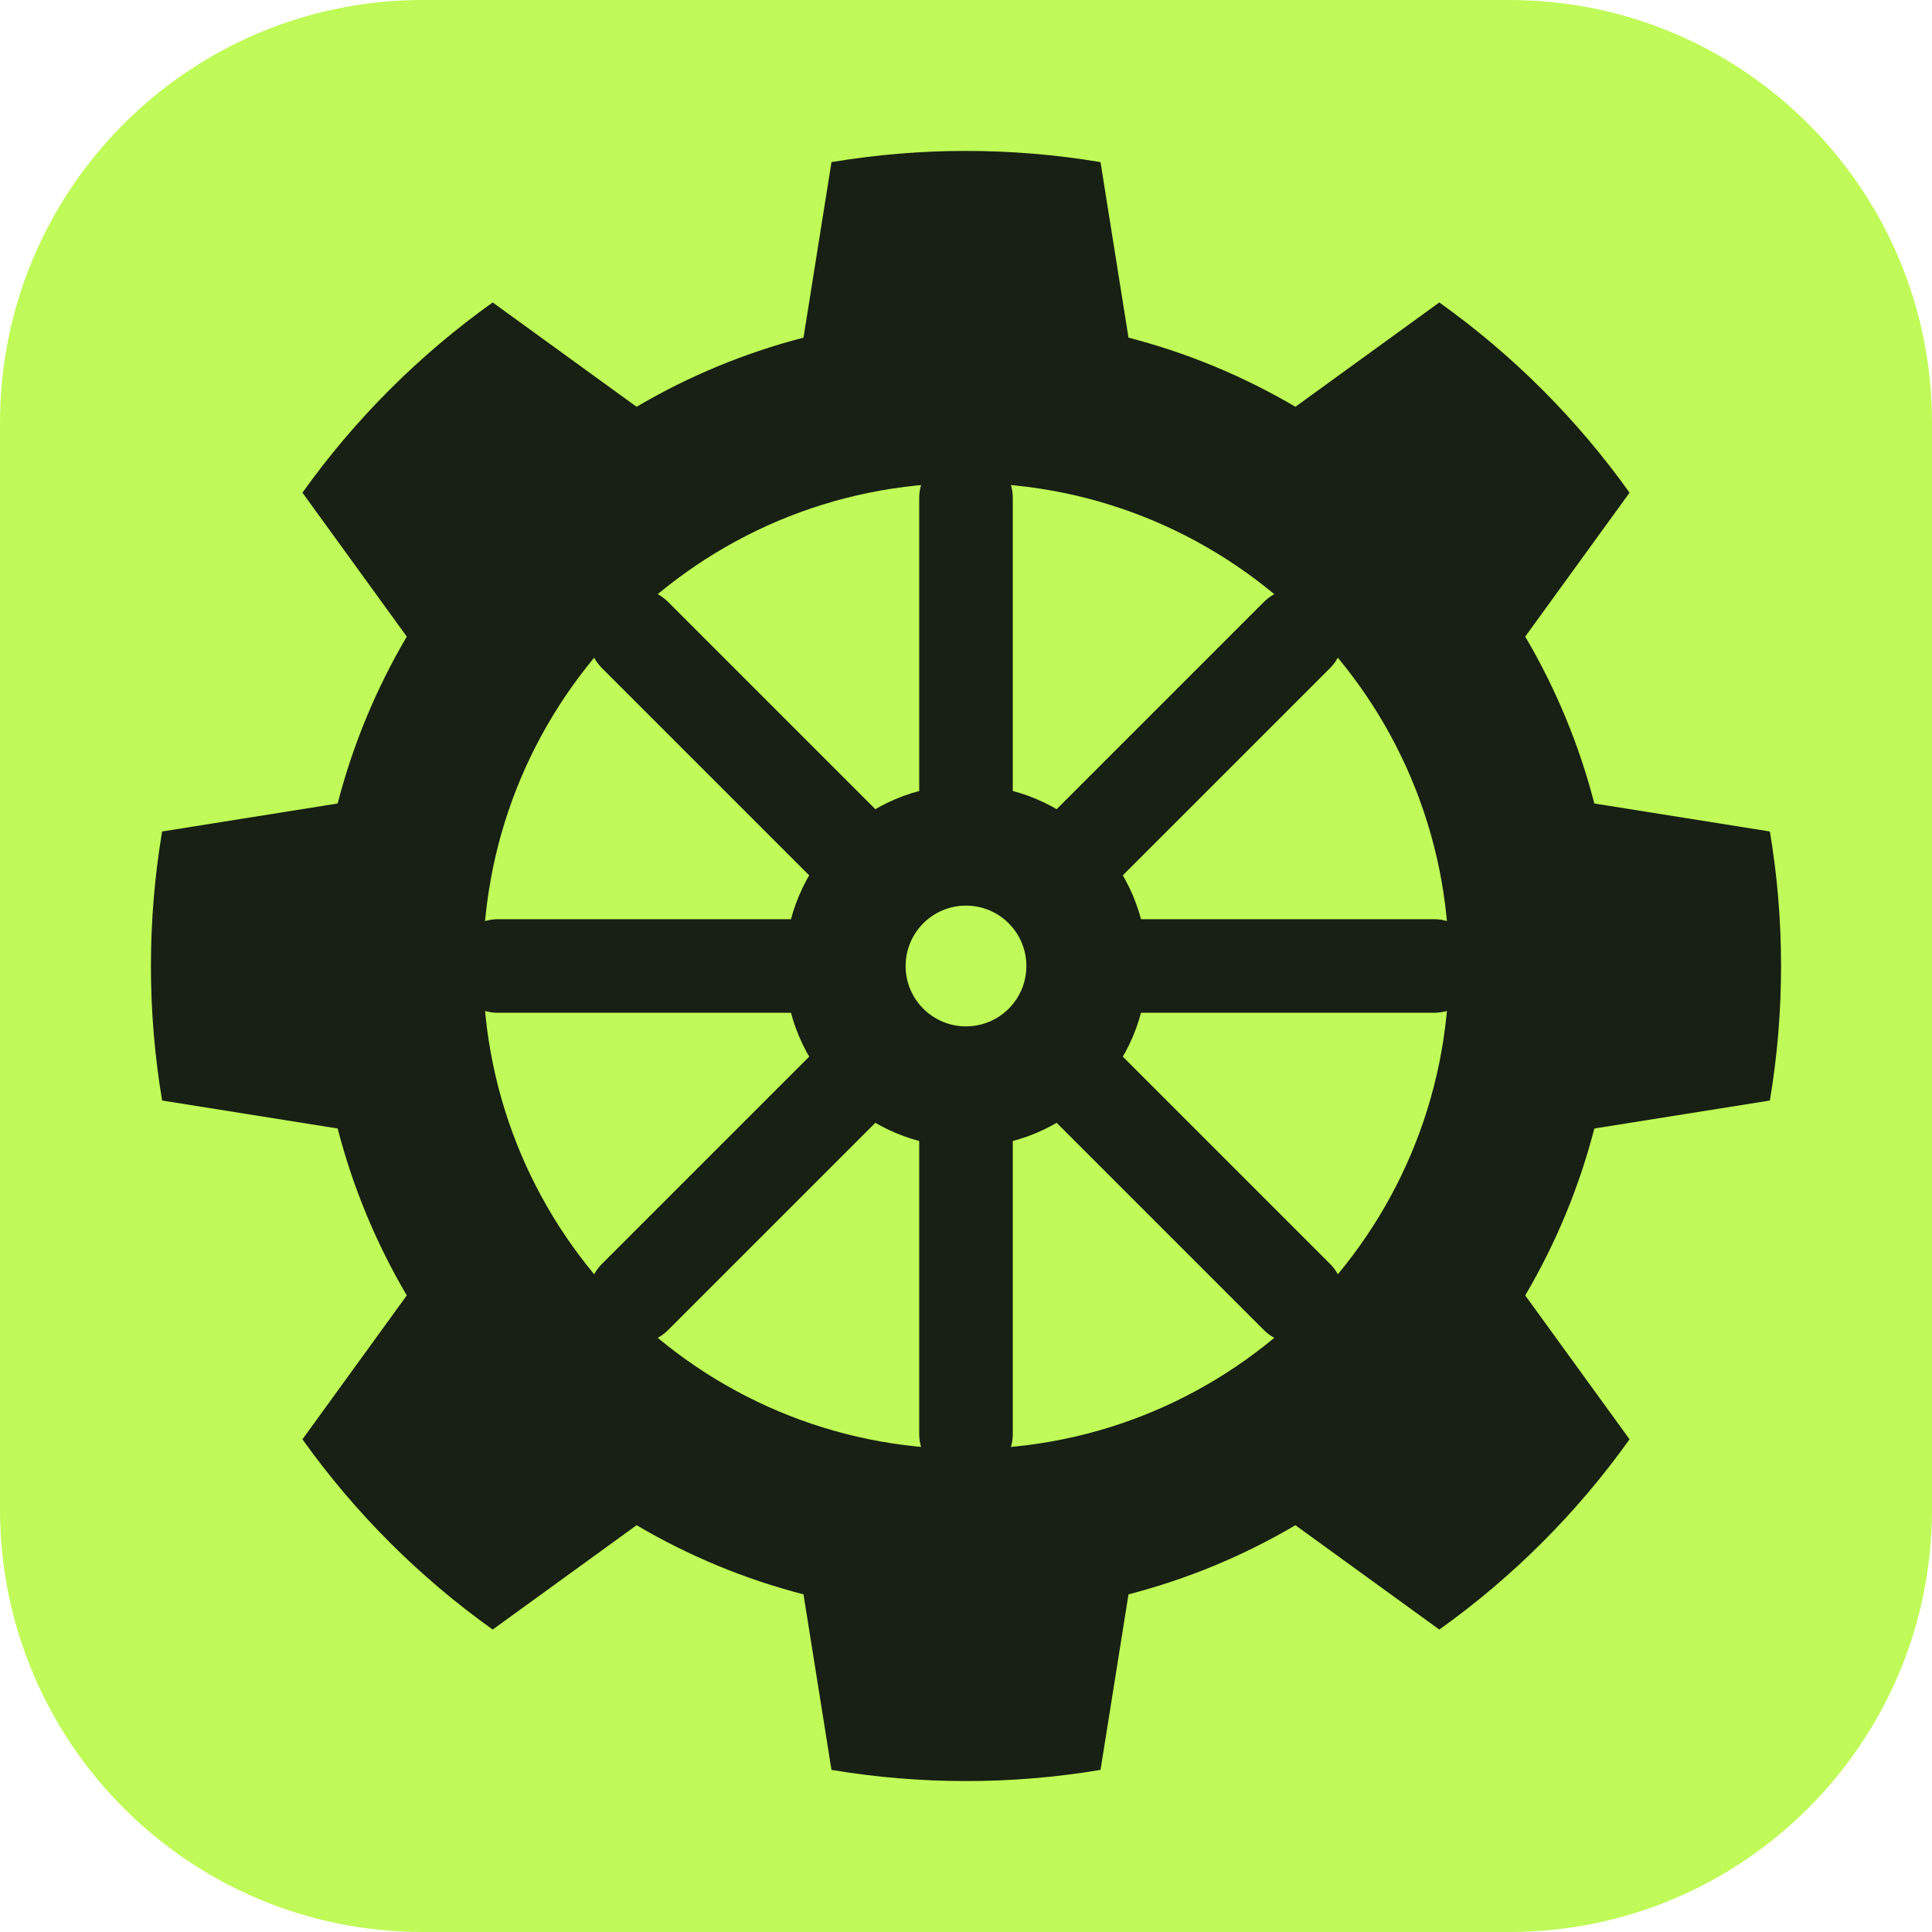
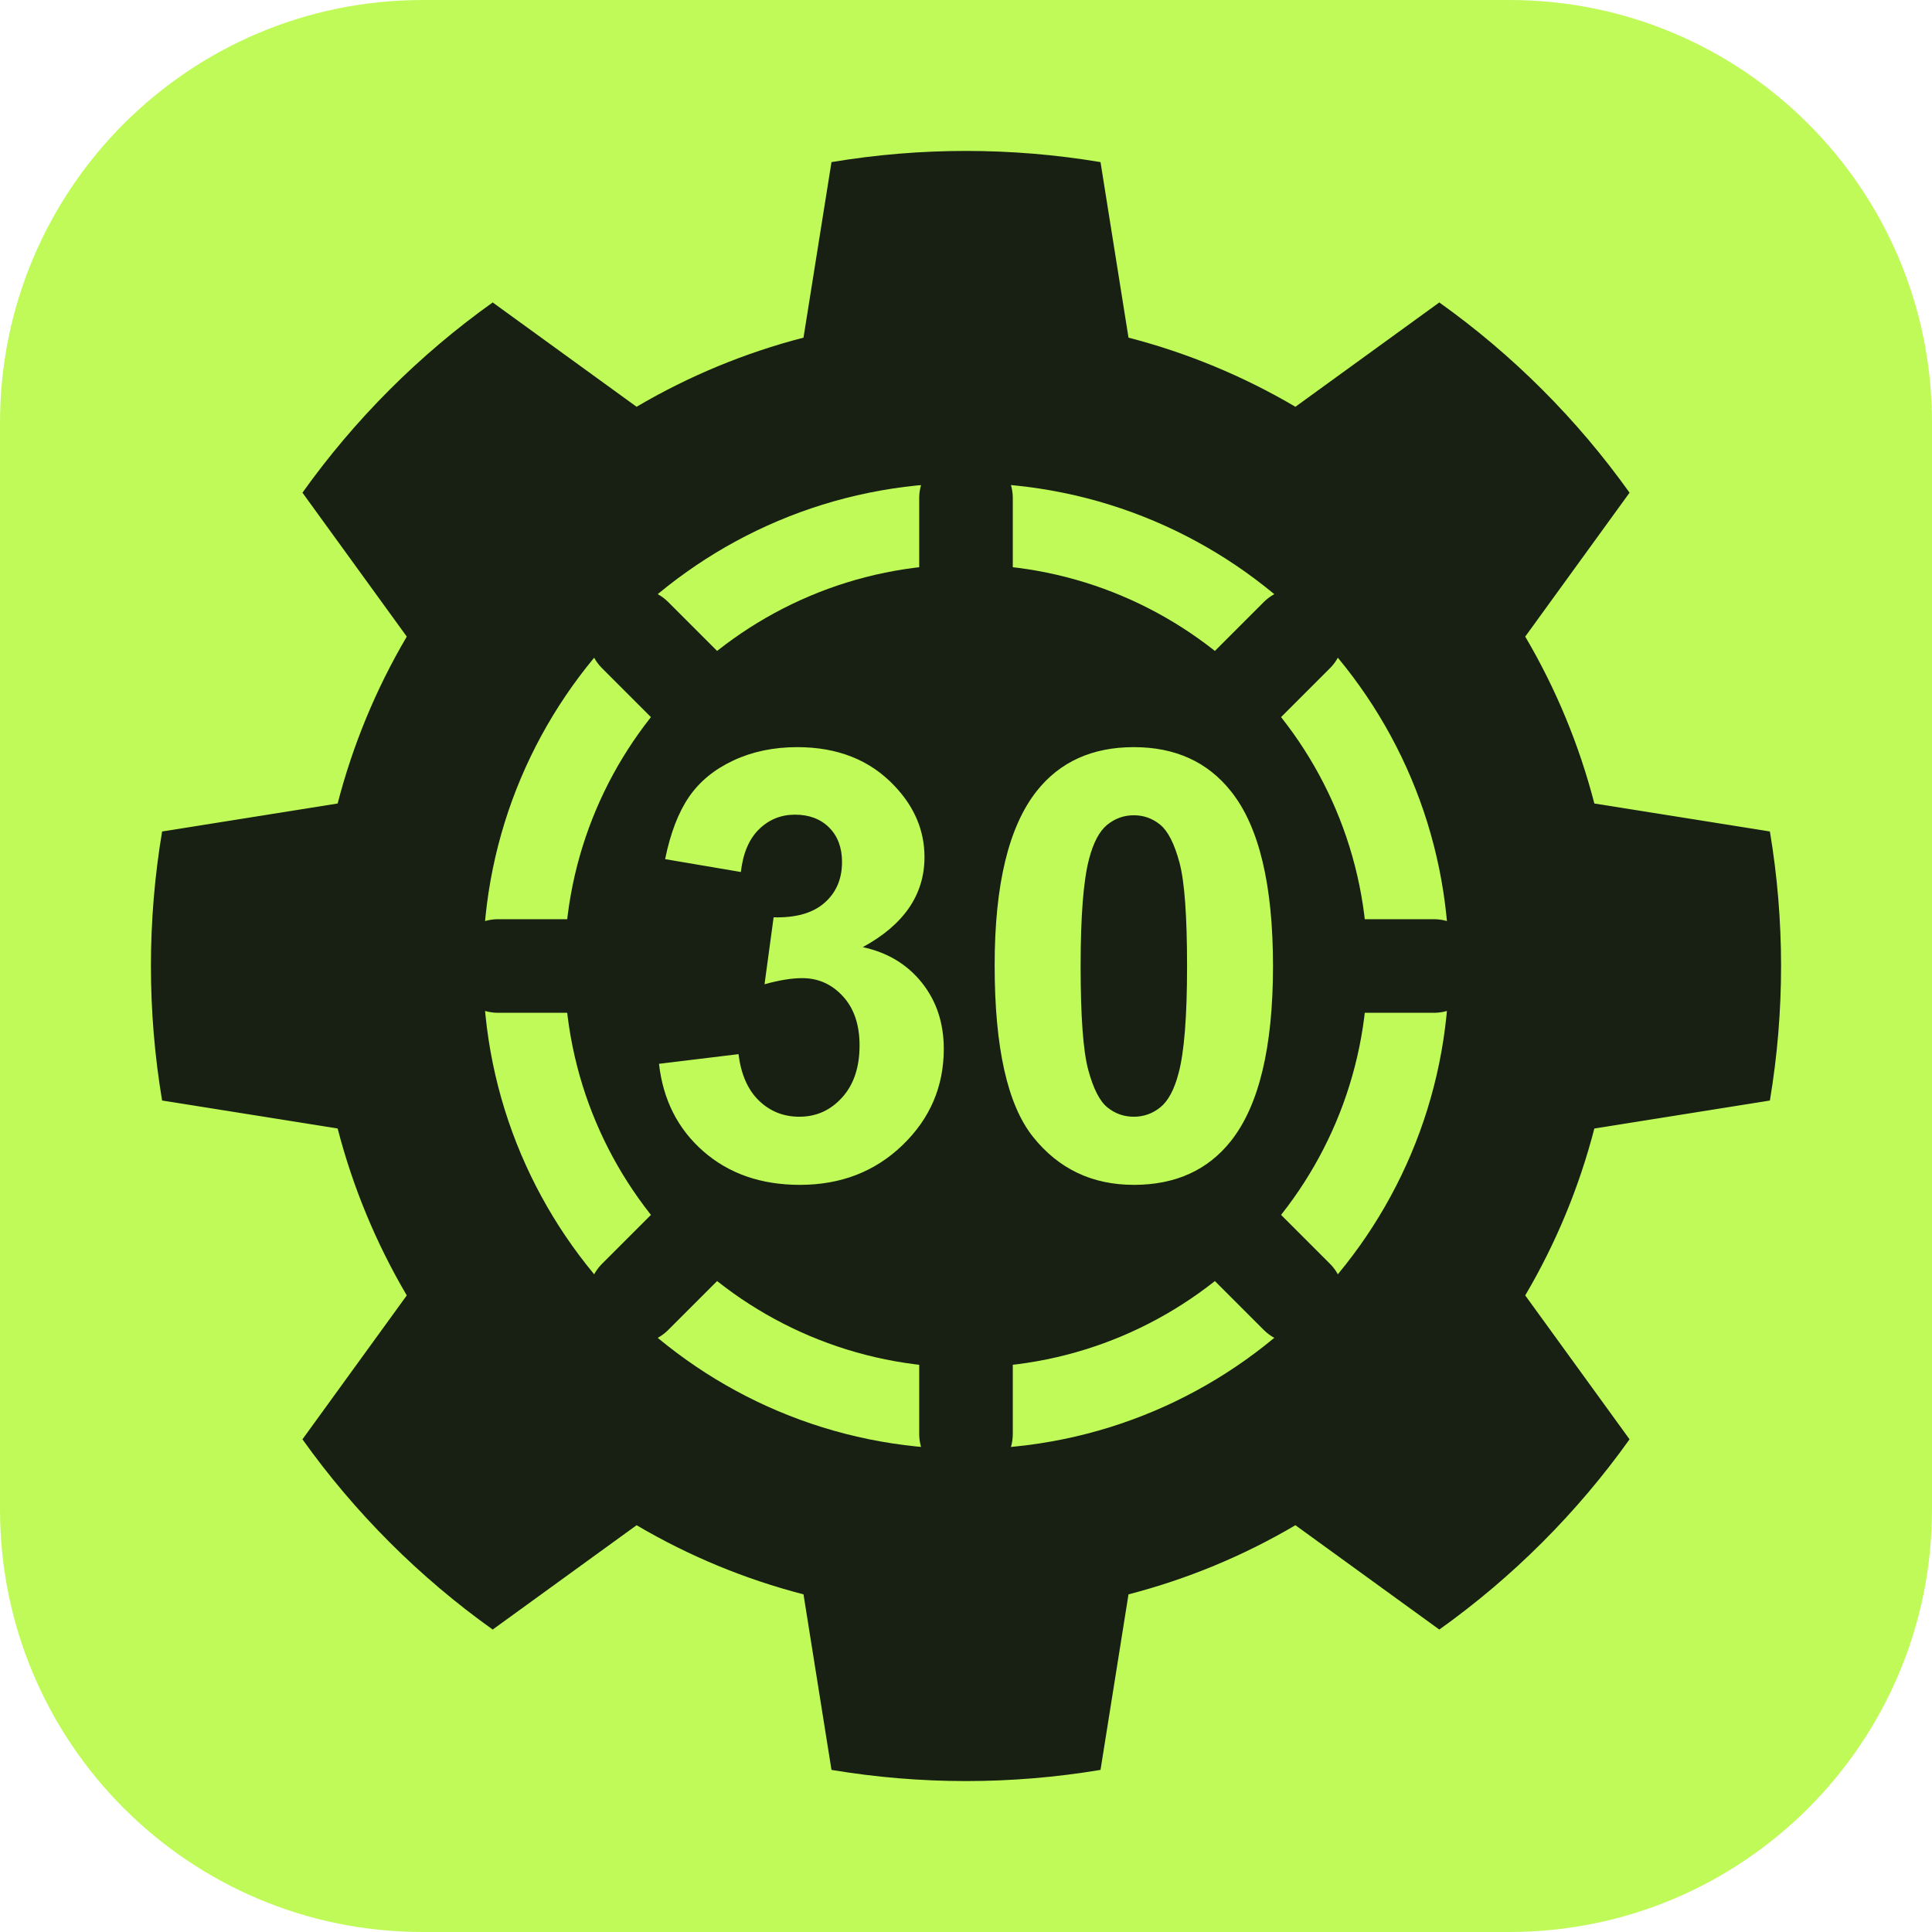
- <svg xmlns="http://www.w3.org/2000/svg" width="64" height="64" viewBox="0 0 64 64" role="img" aria-labelledby="discvault-mark-title">
+ <svg xmlns="http://www.w3.org/2000/svg" width="256" height="256" viewBox="0 0 64 64" role="img" aria-label="DiscVault — убежище 30">
  <rect width="64" height="64" rx="14" fill="#c0fa58" />
  <path d="M 26.617 11.185 L 27.544 5.37 A 27 27 0 0 1 36.456 5.37 L 37.383 11.185 A 21.5 21.5 0 0 1 42.912 13.475 L 47.679 10.019 A 27 27 0 0 1 53.981 16.321 L 50.525 21.088 A 21.5 21.5 0 0 1 52.815 26.617 L 58.63 27.544 A 27 27 0 0 1 58.63 36.456 L 52.815 37.383 A 21.5 21.5 0 0 1 50.525 42.912 L 53.981 47.679 A 27 27 0 0 1 47.679 53.981 L 42.912 50.525 A 21.5 21.5 0 0 1 37.383 52.815 L 36.456 58.63 A 27 27 0 0 1 27.544 58.63 L 26.617 52.815 A 21.5 21.5 0 0 1 21.088 50.525 L 16.321 53.981 A 27 27 0 0 1 10.019 47.679 L 13.475 42.912 A 21.5 21.5 0 0 1 11.185 37.383 L 5.37 36.456 A 27 27 0 0 1 5.37 27.544 L 11.185 26.617 A 21.5 21.5 0 0 1 13.475 21.088 L 10.019 16.321 A 27 27 0 0 1 16.321 10.019 L 21.088 13.475 A 21.5 21.5 0 0 1 26.617 11.185 Z" fill="#172013" />
  <circle cx="32" cy="32" r="16" fill="#c0fa58" />
  <g stroke="#172013" stroke-width="3.1" stroke-linecap="round">
    <line x1="32" y1="26.5" x2="32" y2="16.5" />
    <line x1="35.889" y1="28.111" x2="42.96" y2="21.04" />
    <line x1="37.5" y1="32" x2="47.5" y2="32" />
    <line x1="35.889" y1="35.889" x2="42.96" y2="42.96" />
    <line x1="32" y1="37.5" x2="32" y2="47.5" />
    <line x1="28.111" y1="35.889" x2="21.04" y2="42.96" />
    <line x1="26.5" y1="32" x2="16.5" y2="32" />
    <line x1="28.111" y1="28.111" x2="21.04" y2="21.04" />
  </g>
-   <circle cx="32" cy="32" r="6" fill="#172013" />
-   <circle cx="32" cy="32" r="2" fill="#c0fa58" />
+   <circle cx="32" cy="32" r="13.3" fill="#172013" />
+   <path d="M21.83 35.24 L24.464 34.92 C24.548 35.592 24.774 36.105 25.142 36.46 C25.51 36.816 25.956 36.993 26.479 36.993 C27.041 36.993 27.514 36.78 27.898 36.354 C28.282 35.928 28.474 35.353 28.474 34.63 C28.474 33.945 28.29 33.403 27.922 33.003 C27.554 32.602 27.105 32.402 26.576 32.402 C26.227 32.402 25.811 32.47 25.326 32.605 L25.627 30.387 C26.363 30.407 26.925 30.247 27.312 29.908 C27.699 29.569 27.893 29.118 27.893 28.557 C27.893 28.079 27.751 27.698 27.467 27.414 C27.183 27.13 26.805 26.987 26.334 26.987 C25.869 26.987 25.472 27.149 25.142 27.472 C24.813 27.795 24.613 28.266 24.542 28.886 L22.033 28.46 C22.207 27.601 22.471 26.915 22.822 26.401 C23.174 25.888 23.665 25.485 24.295 25.191 C24.924 24.897 25.63 24.75 26.411 24.75 C27.748 24.75 28.82 25.176 29.627 26.029 C30.292 26.726 30.625 27.514 30.625 28.392 C30.625 29.638 29.943 30.633 28.581 31.375 C29.394 31.55 30.045 31.94 30.533 32.547 C31.02 33.154 31.264 33.887 31.264 34.746 C31.264 35.992 30.809 37.055 29.898 37.933 C28.988 38.811 27.854 39.25 26.498 39.25 C25.213 39.25 24.148 38.88 23.302 38.141 C22.456 37.402 21.965 36.435 21.83 35.24 Z M37.56 24.75 C38.935 24.75 40.01 25.241 40.785 26.222 C41.709 27.385 42.17 29.312 42.17 32.005 C42.17 34.691 41.705 36.622 40.776 37.797 C40.007 38.766 38.935 39.25 37.56 39.25 C36.178 39.25 35.064 38.719 34.218 37.657 C33.372 36.594 32.949 34.701 32.949 31.976 C32.949 29.302 33.414 27.378 34.344 26.203 C35.112 25.234 36.184 24.75 37.56 24.75 Z M37.56 27.007 C37.23 27.007 36.937 27.112 36.678 27.322 C36.42 27.532 36.22 27.908 36.078 28.45 C35.891 29.154 35.797 30.339 35.797 32.005 C35.797 33.671 35.881 34.815 36.049 35.439 C36.217 36.062 36.428 36.477 36.683 36.683 C36.938 36.89 37.23 36.993 37.56 36.993 C37.889 36.993 38.183 36.888 38.441 36.678 C38.7 36.468 38.9 36.092 39.042 35.55 C39.229 34.853 39.323 33.671 39.323 32.005 C39.323 30.339 39.239 29.194 39.071 28.571 C38.903 27.948 38.691 27.532 38.436 27.322 C38.181 27.112 37.889 27.007 37.56 27.007 Z" fill="#c0fa58" fill-rule="evenodd" />
</svg>
